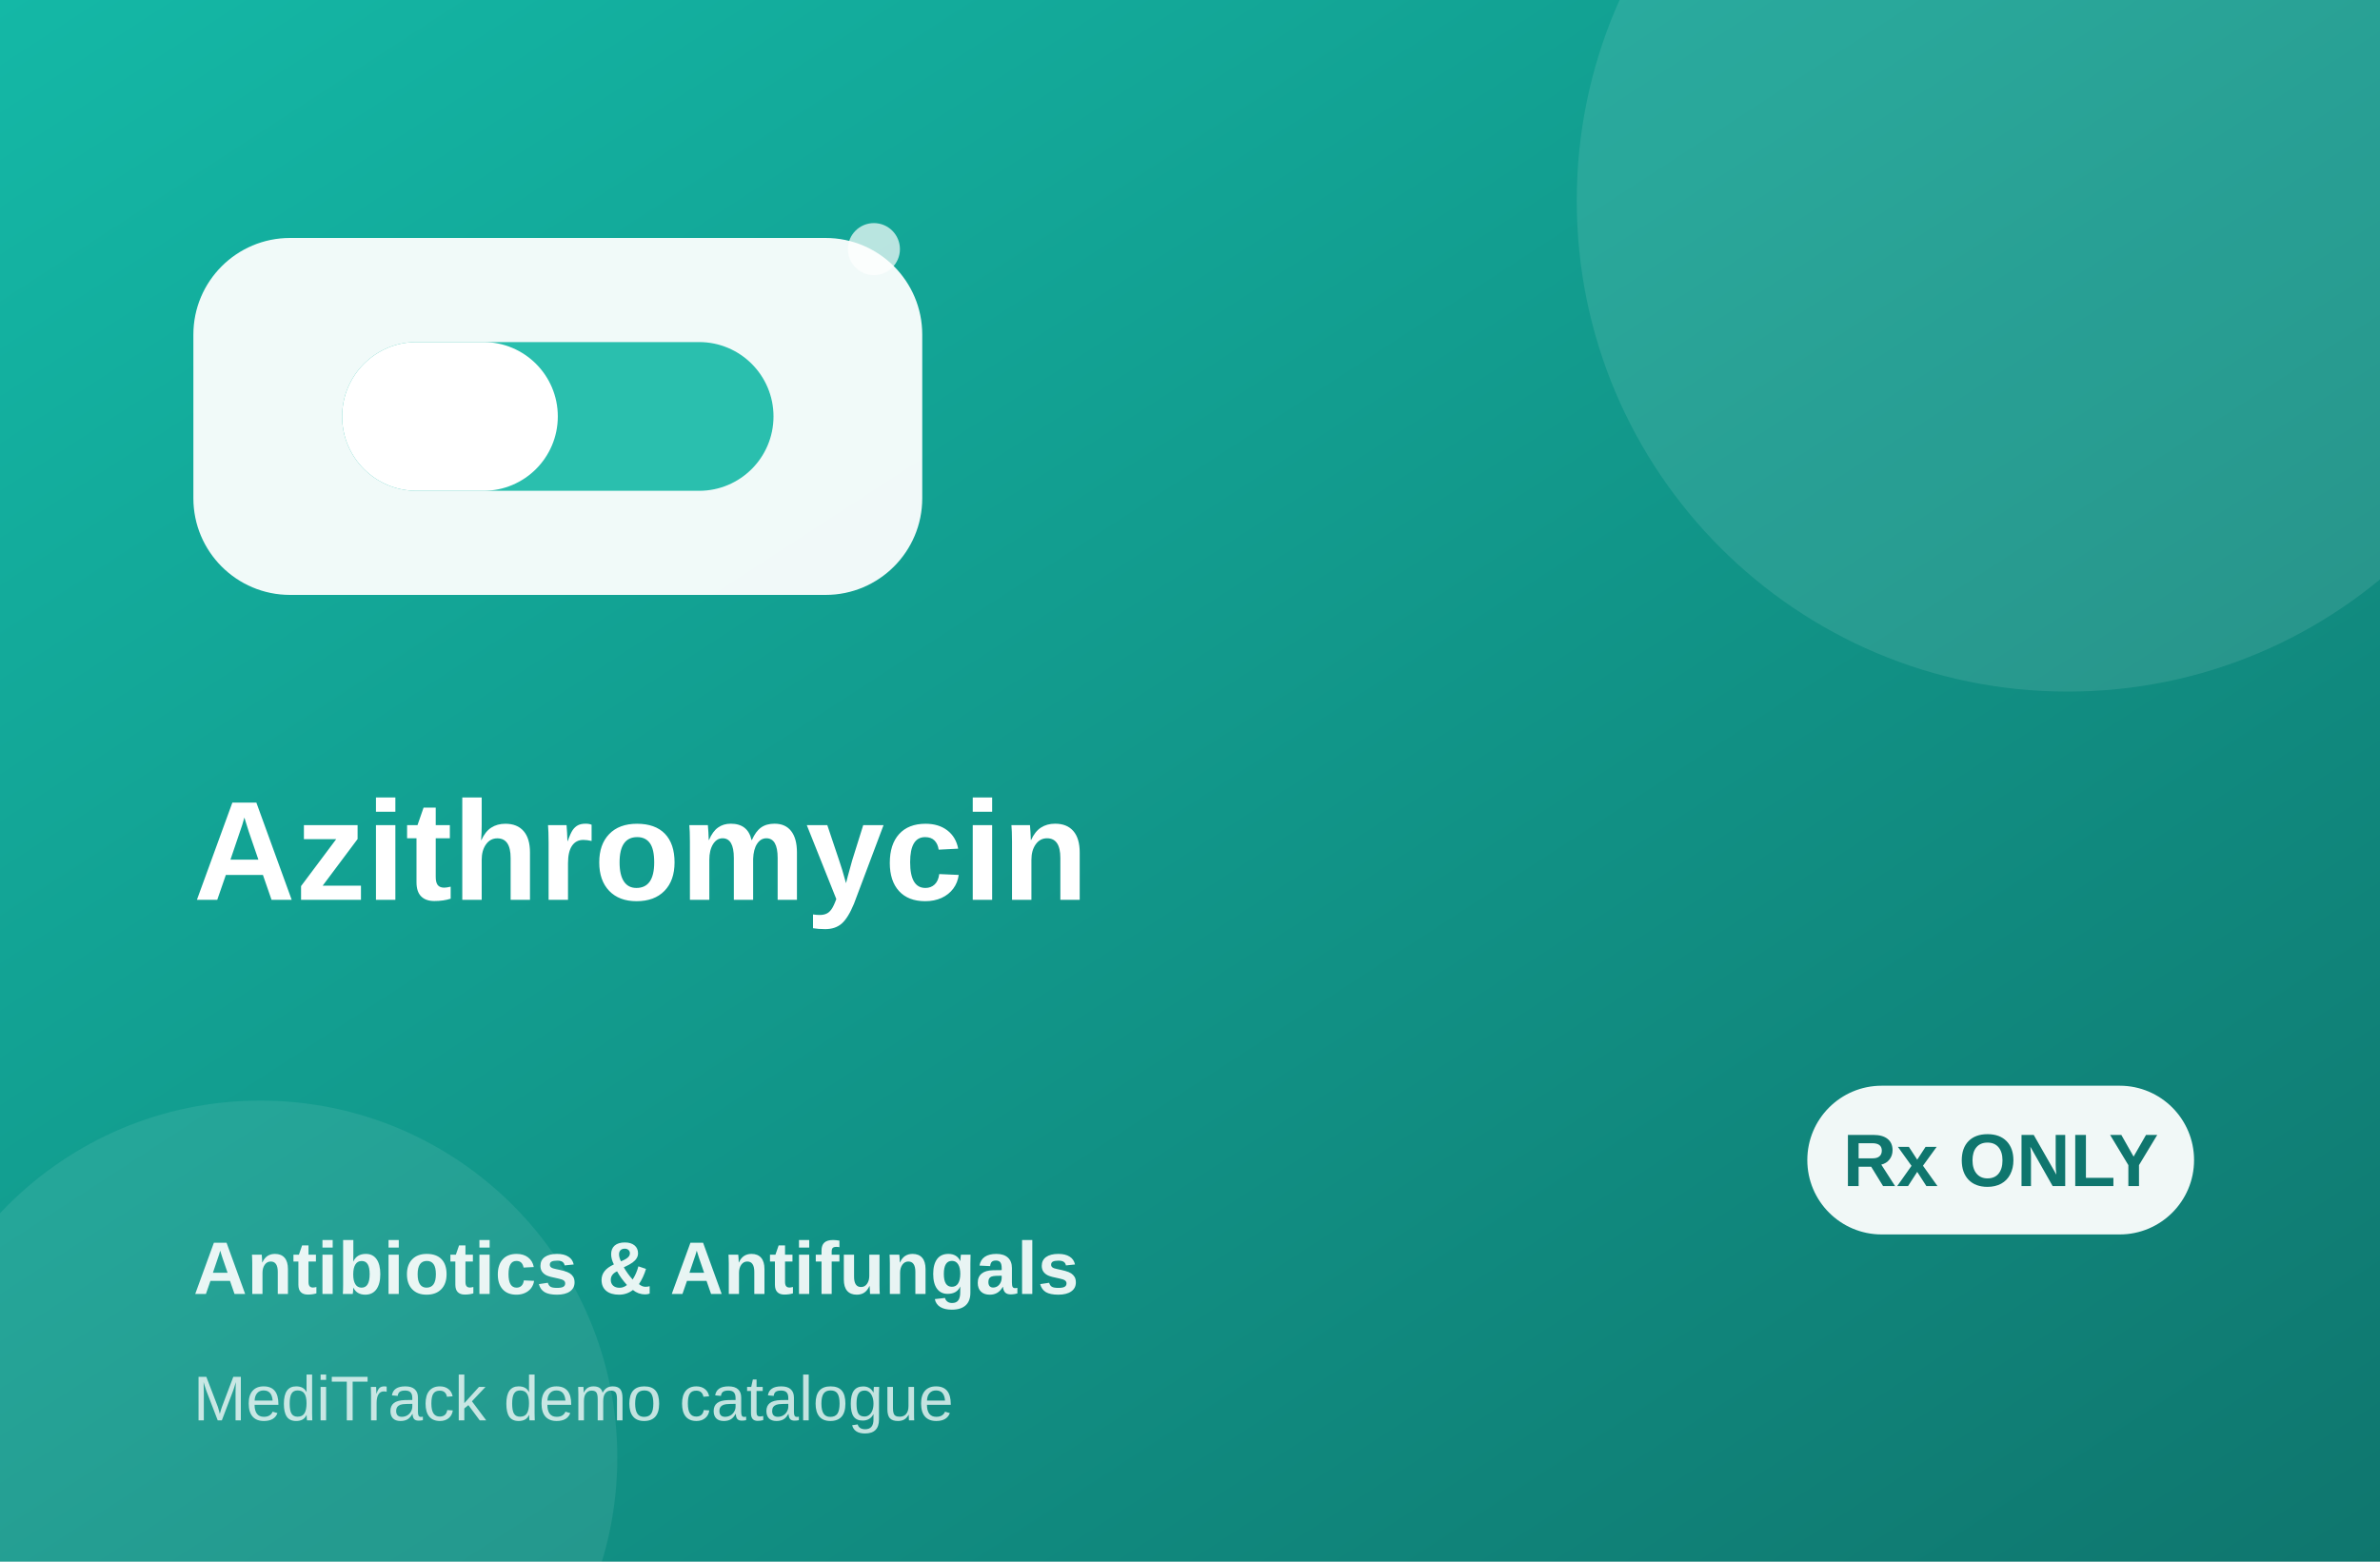
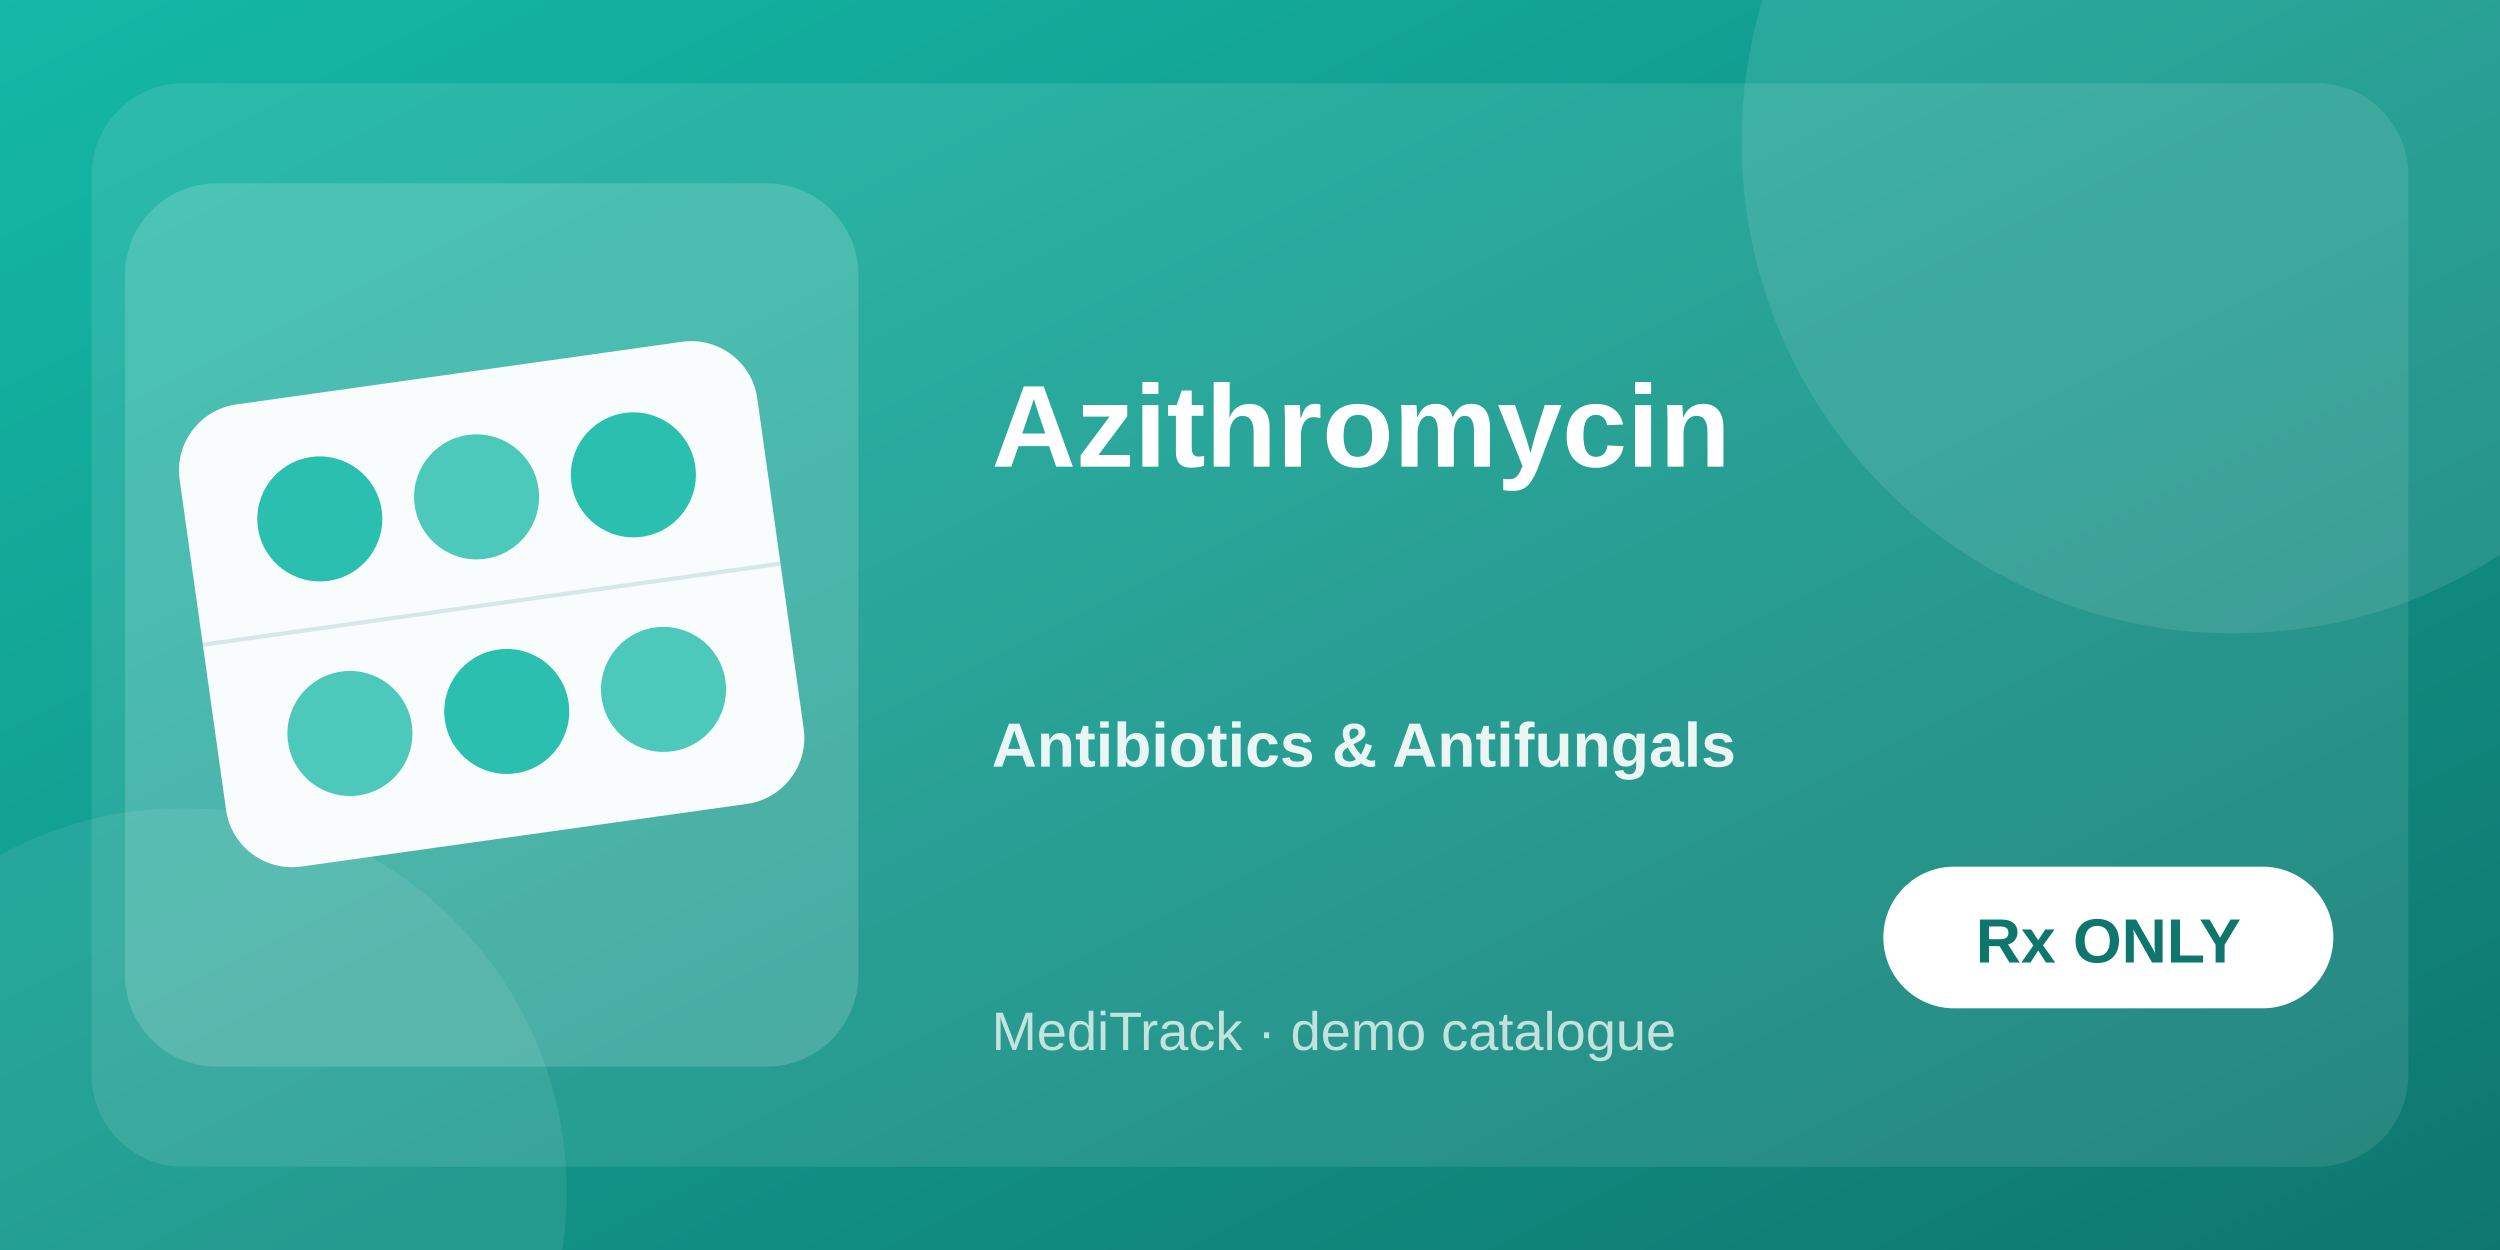
- <svg xmlns="http://www.w3.org/2000/svg" width="640" height="420" viewBox="0 0 640 420" role="img" aria-label="Azithromycin 250mg">
+ <svg xmlns="http://www.w3.org/2000/svg" width="600" height="300" viewBox="0 0 600 300" role="img" aria-label="Azithromycin 250mg">
  <defs>
    <linearGradient id="bg" x1="0" y1="0" x2="1" y2="1">
      <stop offset="0" stop-color="#14b8a6" />
      <stop offset="1" stop-color="#0f766e" />
    </linearGradient>
  </defs>
-   <rect width="640" height="420" fill="url(#bg)" />
-   <circle cx="556" cy="54" r="132" fill="#ffffff" opacity="0.10" />
-   <circle cx="70" cy="392" r="96" fill="#ffffff" opacity="0.08" />
-   <rect x="52" y="64" width="196" height="96" rx="26" fill="#ffffff" opacity="0.94" />
-   <rect x="92" y="92" width="116" height="40" rx="20" fill="#14b8a6" opacity="0.9" />
-   <rect x="92" y="92" width="58" height="40" rx="20" fill="#ffffff" />
-   <rect x="228" y="60" width="14" height="14" rx="7" fill="#ffffff" opacity="0.7" />
-   <text x="52" y="242" font-family="Arial, Helvetica, sans-serif" font-size="38" font-weight="700" fill="#ffffff">Azithromycin</text>
-   <text x="52" y="348" font-family="Arial, Helvetica, sans-serif" font-size="20" font-weight="600" fill="#ffffff" opacity="0.9">Antibiotics &amp; Antifungals</text>
-   <text x="52" y="382" font-family="Arial, Helvetica, sans-serif" font-size="17" fill="#ffffff" opacity="0.75">MediTrack demo catalogue</text>
-   <rect x="486" y="292" width="104" height="40" rx="20" fill="#ffffff" opacity="0.94" />
-   <text x="538" y="319" text-anchor="middle" font-family="Arial, Helvetica, sans-serif" font-size="20" font-weight="700" fill="#0f766e">Rx ONLY</text>
+   <rect width="600" height="300" fill="url(#bg)" />
+   <circle cx="536" cy="34" r="118" fill="#ffffff" opacity="0.10" />
+   <circle cx="44" cy="286" r="92" fill="#ffffff" opacity="0.08" />
+   <rect x="22" y="20" width="556" height="260" rx="22" fill="#ffffff" opacity="0.10" />
+   <rect x="30" y="44" width="176" height="212" rx="22" fill="#ffffff" opacity="0.16" />
+   <g transform="translate(118 145) rotate(-8)">
+     <rect x="-70" y="-56" width="140" height="112" rx="16" fill="#ffffff" opacity="0.96" />
+     <circle cx="-38" cy="-26" r="15" fill="#14b8a6" opacity="0.9" />
+     <circle cx="0" cy="-26" r="15" fill="#14b8a6" opacity="0.75" />
+     <circle cx="38" cy="-26" r="15" fill="#14b8a6" opacity="0.9" />
+     <circle cx="-38" cy="26" r="15" fill="#14b8a6" opacity="0.75" />
+     <circle cx="0" cy="26" r="15" fill="#14b8a6" opacity="0.9" />
+     <circle cx="38" cy="26" r="15" fill="#14b8a6" opacity="0.75" />
+     <path d="M-70 0 H70" stroke="#0f766e" stroke-opacity="0.15" />
+   </g>
+   <text x="238" y="112" font-family="Arial, Helvetica, sans-serif" font-size="28" font-weight="700" fill="#ffffff">Azithromycin</text>
+   <text x="238" y="184" font-family="Arial, Helvetica, sans-serif" font-size="15" font-weight="600" fill="#ffffff" opacity="0.9">Antibiotics &amp; Antifungals</text>
+   <text x="238" y="252" font-family="Arial, Helvetica, sans-serif" font-size="13" fill="#ffffff" opacity="0.72">MediTrack · demo catalogue</text>
+   <rect x="452" y="208" width="108" height="34" rx="17" fill="#ffffff" />
+   <text x="506" y="231" text-anchor="middle" font-family="Arial, Helvetica, sans-serif" font-size="15" font-weight="700" fill="#0f766e">Rx ONLY</text>
</svg>
